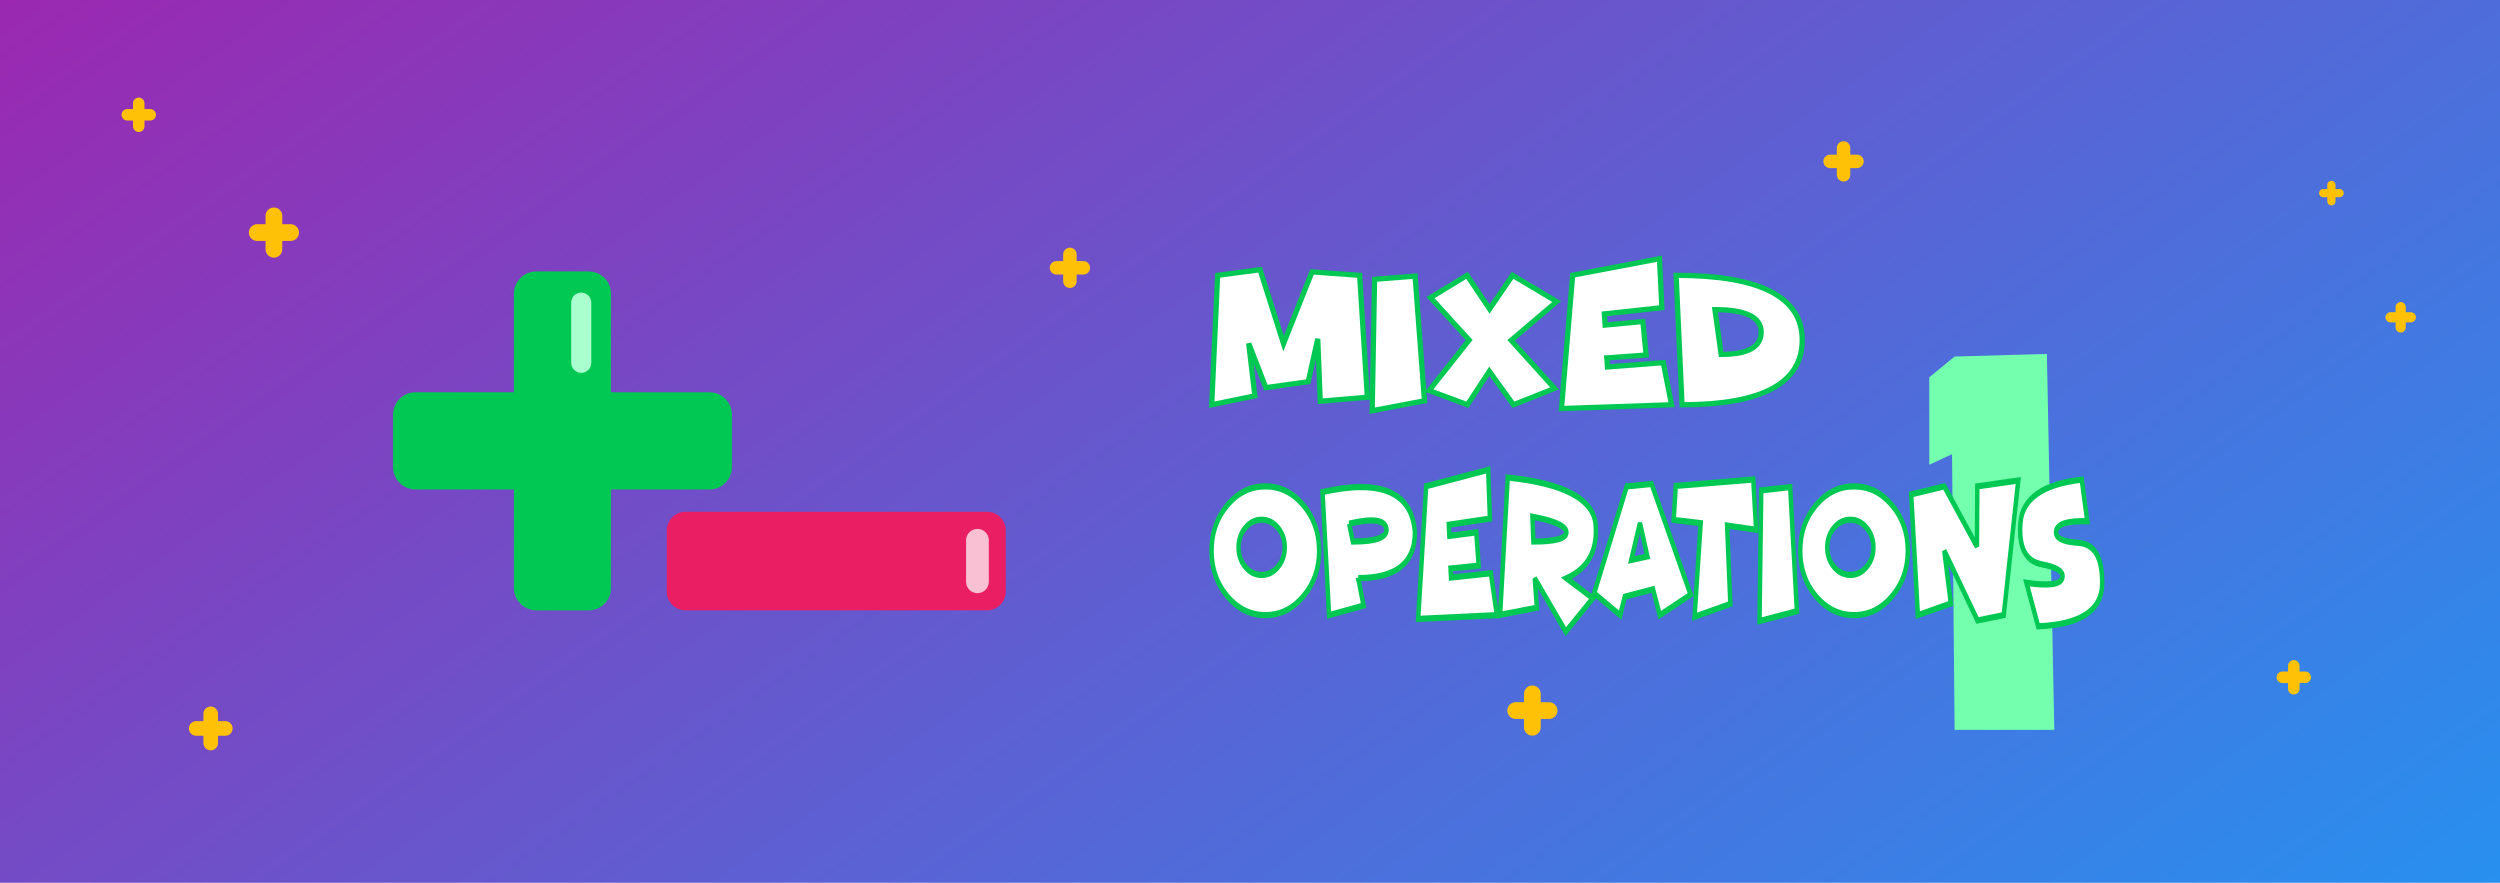
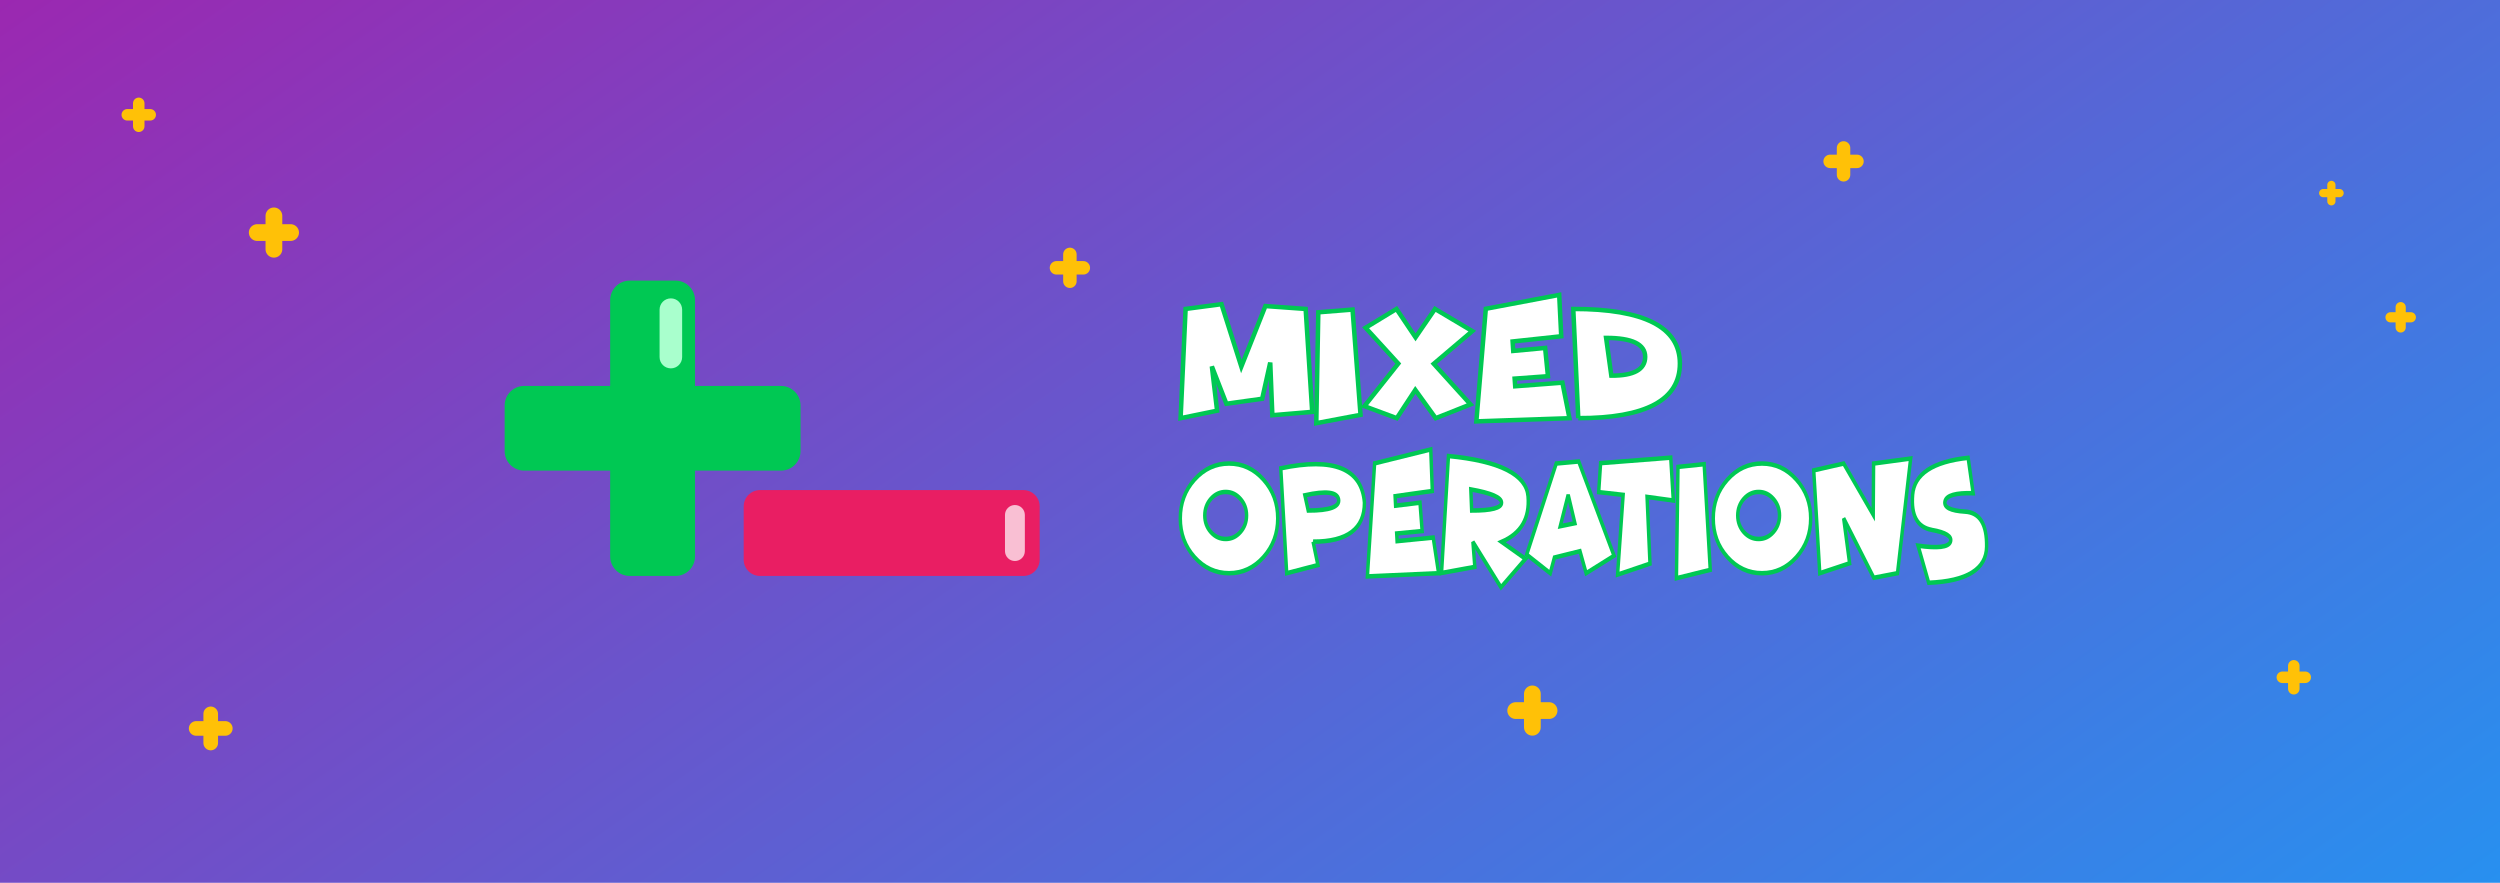
<svg xmlns="http://www.w3.org/2000/svg" width="187.325mm" height="66.146mm" version="1.1" viewBox="0 0 187.325 66.146">
  <defs>
    <linearGradient id="linearGradient70941" x1="80.037" x2="179.14" y1="-58.026" y2="83.426" gradientTransform="translate(-2.5476959e-4,2.6245117e-6)" gradientUnits="userSpaceOnUse">
      <stop stop-color="#9c27b0" offset="0" />
      <stop stop-color="#2196f3" offset="1" />
    </linearGradient>
  </defs>
  <polygon transform="matrix(3.496952,0,0,3.496952,110.3178,748.6757)" points="" fill="#f9eab0" />
  <polygon transform="matrix(1.744612,0,0,1.741696,118.5171,115.0701)" points="" fill="#f9eab0" />
  <rect y="-1.4210855e-14" width="187.325" height="66.146" fill="url(#linearGradient70941)" />
  <g fill="none" stroke="#ffc107" stroke-linecap="round" stroke-linejoin="round" stroke-width="2.646">
    <g transform="matrix(.4743171 0 0 .4743171 -6.308365 24.14394)">
      <path d="m56.571-16.801v5.275" />
      <path d="m59.209-14.163h-5.275" />
    </g>
    <g transform="matrix(.4743171 0 0 .4743171 87.98796 59.96158)">
      <path d="m56.571-16.801v5.275" />
      <path d="m59.209-14.163h-5.275" />
    </g>
    <g transform="matrix(.3814062 0 0 .3814062 116.5605 17.49344)">
      <path d="m56.571-16.801v5.275" />
      <path d="m59.209-14.163h-5.275" />
    </g>
    <g transform="matrix(.3814062 0 0 .3814062 58.5907 25.47027)">
      <path d="m56.571-16.801v5.275" />
      <path d="m59.209-14.163h-5.275" />
    </g>
    <g transform="matrix(.4141847 0 0 .4141847 -7.641333 60.4478)">
      <path d="m56.571-16.801v5.275" />
      <path d="m59.209-14.163h-5.275" />
    </g>
    <g transform="matrix(.3256596 0 0 .3256596 153.4508 55.36128)">
      <path d="m56.571-16.801v5.275" />
      <path d="m59.209-14.163h-5.275" />
    </g>
    <g transform="matrix(.2327486 0 0 .2327486 161.5237 17.76611)">
      <path d="m56.571-16.801v5.275" />
      <path d="m59.209-14.163h-5.275" />
    </g>
    <g transform="matrix(.2884952 0 0 .2884952 163.5622 27.86121)">
      <path d="m56.571-16.801v5.275" />
      <path d="m59.209-14.163h-5.275" />
    </g>
    <g transform="matrix(.3256596 0 0 .3256596 -8.026728 13.21471)">
      <path d="m56.571-16.801v5.275" />
      <path d="m59.209-14.163h-5.275" />
    </g>
  </g>
-   <g transform="matrix(.4954823 0 0 .4954825 28.11432 11.4035)">
-     <g fill="#73ffad" style="font-feature-settings:normal;font-variant-caps:normal;font-variant-ligatures:normal;font-variant-numeric:normal" aria-label="1">
-       <path d="m252.802 30.51-13.953 0.388-3.833 3.144v13.221l3.445-1.593 0.388 41.686h15.072z" fill="#73ffad" stroke-width=".265" style="font-feature-settings:normal;font-variant-caps:normal;font-variant-ligatures:normal;font-variant-numeric:normal" />
-     </g>
-     <g transform="matrix(1.623049,0,0,1.623049,78.36863,-244.1351)" fill="#fff" stroke="#00c853" stroke-width=".489" style="font-feature-settings:normal;font-variant-caps:normal;font-variant-ligatures:normal;font-variant-numeric:normal" aria-label="MIXED">
-       <path d="m43.437 161.892 0.723 11.36-4.392 0.37-0.233-5.814-0.887 3.996-3.945 0.551-1.602-4.125 0.577 4.892-4.022 0.827 0.551-12.058 3.953-0.525 2.188 6.89 2.653-6.683z" style="font-feature-settings:normal;font-variant-caps:normal;font-variant-ligatures:normal;font-variant-numeric:normal" />
-       <path d="m48.604 161.961 0.878 11.619-4.875 0.922 0.224-12.239z" style="font-feature-settings:normal;font-variant-caps:normal;font-variant-ligatures:normal;font-variant-numeric:normal" />
-       <path d="m53.643 167.921-3.6-3.953 3.402-2.076 2.102 3.135 2.145-3.135 4.108 2.446-4.246 3.609 4.048 4.479-3.833 1.524-2.248-3.118-2.041 3.118-3.566-1.326z" style="font-feature-settings:normal;font-variant-caps:normal;font-variant-ligatures:normal;font-variant-numeric:normal" />
-       <path d="m71.376 160.341 0.224 4.565-5.357 0.577 0.069 1.042 3.514-0.327 0.31 3.118-3.669 0.267 0.06 0.844 5.202-0.396 0.775 3.919-10.258 0.353 1.042-12.428z" style="font-feature-settings:normal;font-variant-caps:normal;font-variant-ligatures:normal;font-variant-numeric:normal" />
-       <path d="m73.478 173.95-0.551-12.058q11.748 0 11.748 6.029 0 6.029-11.197 6.029zm3.066-8.863 0.577 4.169q3.729 0.017 3.729-2.076 0-2.093-4.306-2.093z" style="font-feature-settings:normal;font-variant-caps:normal;font-variant-ligatures:normal;font-variant-numeric:normal" />
-     </g>
-     <g transform="matrix(1.159782,0,0,1.614629,127.5209,-235.9706)" fill="#fff" stroke="#00c853" stroke-width=".58" style="font-feature-settings:normal;font-variant-caps:normal;font-variant-ligatures:normal;font-variant-numeric:normal" aria-label="operations">
-       <path d="m6.121 189.503q-2.911 0-4.97-1.766-2.05-1.766-2.05-4.263 0-2.498 2.05-4.263 2.058-1.766 4.97-1.766 2.902 0 4.952 1.766 2.058 1.766 2.058 4.263 0 2.498-2.058 4.263-2.05 1.766-4.952 1.766zm-0.482-3.764q1.24 0 2.119-0.758 0.887-0.758 0.887-1.826t-0.887-1.826q-0.878-0.758-2.119-0.758-1.249 0-2.136 0.758-0.878 0.758-0.878 1.826t0.878 1.826q0.887 0.758 2.136 0.758z" style="font-feature-settings:normal;font-variant-caps:normal;font-variant-ligatures:normal;font-variant-numeric:normal" />
-       <path d="m18.222 186.032 0.698 2.575-4.496 0.896-0.853-11.532q11.472-1.852 12.049 3.781 0 4.306-7.398 4.281zm-1.18-5.099 0.482 1.679q4.651 0 4.375-1.223t-4.858-0.456z" style="font-feature-settings:normal;font-variant-caps:normal;font-variant-ligatures:normal;font-variant-numeric:normal" />
-       <path d="m35.172 175.895 0.224 4.565-5.357 0.577 0.069 1.042 3.514-0.327 0.31 3.118-3.669 0.267 0.06 0.844 5.202-0.396 0.775 3.919-10.258 0.353 1.042-12.428z" style="font-feature-settings:normal;font-variant-caps:normal;font-variant-ligatures:normal;font-variant-numeric:normal" />
-       <path d="m40.943 180.287 0.121 2.325q4.306 0 4.306-0.861 0-0.861-4.427-1.464zm0.577 8.518-4.797 0.672 0.999-12.859q11.093 0.827 11.464 4.444 0.379 3.609-3.815 4.995l3.445 1.869-3.531 3.126-4.039-4.995z" style="font-feature-settings:normal;font-variant-caps:normal;font-variant-ligatures:normal;font-variant-numeric:normal" />
-       <path d="m52.983 187.78-0.603 1.723-3.393-2.05 4.255-10.008 3.238-0.224 5.09 10.361-4.022 1.921-0.887-2.42zm2.946-3.772-0.965-3.118-1.137 3.445z" style="font-feature-settings:normal;font-variant-caps:normal;font-variant-ligatures:normal;font-variant-numeric:normal" />
-       <path d="m66.324 181.114 0.422 7.338-4.668 1.206 0.801-8.768-3.523-0.301 0.276-3.187 10.103-0.603 0.37 4.711z" style="font-feature-settings:normal;font-variant-caps:normal;font-variant-ligatures:normal;font-variant-numeric:normal" />
-       <path d="m74.549 177.514 0.878 11.619-4.875 0.922 0.224-12.239z" style="font-feature-settings:normal;font-variant-caps:normal;font-variant-ligatures:normal;font-variant-numeric:normal" />
-       <path d="m82.878 189.503q-2.911 0-4.97-1.766-2.05-1.766-2.05-4.263 0-2.498 2.05-4.263 2.058-1.766 4.97-1.766 2.902 0 4.952 1.766 2.058 1.766 2.058 4.263 0 2.498-2.058 4.263-2.05 1.766-4.952 1.766zm-0.482-3.764q1.24 0 2.119-0.758 0.887-0.758 0.887-1.826t-0.887-1.826q-0.878-0.758-2.119-0.758-1.249 0-2.136 0.758-0.878 0.758-0.878 1.826t0.878 1.826q0.887 0.758 2.136 0.758z" style="font-feature-settings:normal;font-variant-caps:normal;font-variant-ligatures:normal;font-variant-numeric:normal" />
-       <path d="m94.643 183.474 0.853 4.935-4.298 1.094-0.87-11.309 4.315-0.749 4.255 5.633 0.052-5.633 5.34-0.551-1.895 12.609-3.419 0.5z" style="font-feature-settings:normal;font-variant-caps:normal;font-variant-ligatures:normal;font-variant-numeric:normal" />
-       <path d="m107.321 184.74q-3.109-0.439-2.747-3.867 0.362-3.428 7.993-4.057l0.723 3.893q-3.781-0.086-4.057 0.896-0.276 0.982 2.894 1.128 3.169 0.146 3.101 3.858-0.069 3.712-8.346 3.962l-1.524-4.074q4.237 0.456 4.659-0.422 0.422-0.887-2.696-1.318z" style="font-feature-settings:normal;font-variant-caps:normal;font-variant-ligatures:normal;font-variant-numeric:normal" />
-     </g>
-     <rect x=".114" y=".114" width="264.355" height="87.084" ry="3.035" opacity="0" stroke-width=".228" />
-     <g transform="translate(20.91461,124.1296)" fill="#f9eab0">
+   <g transform="matrix(.425 0 0 .4242424 37.50479 14.56329)">
+     <g transform="translate(13.38869,-191.5303)" fill="#f9eab0">
      <g transform="translate(-4.320987,-13.02188)">
        <polygon transform="matrix(3.496952,0,0,3.496952,113.2776,365.731)" points="" />
        <polygon transform="matrix(3.496952,0,0,3.496952,342.5957,411.5249)" points="" />
        <polygon transform="matrix(3.496952,0,0,3.496952,289.5312,373.1789)" points="" />
        <polygon transform="matrix(3.496952,0,0,3.496952,300.0129,440.2054)" points="" />
      </g>
      <polygon transform="matrix(3.496952,0,0,3.496952,287.0003,421.6535)" points="" />
      <polygon transform="matrix(3.496952,0,0,3.496952,303.0155,430.5806)" points="" />
      <polygon transform="matrix(3.496952,0,0,3.496952,329.4708,438.0721)" points="" />
      <polygon transform="matrix(3.496952,0,0,3.496952,294.3196,398.1656)" points="" />
      <g transform="translate(300.0781,58.64422)">
        <polygon transform="matrix(3.496952,0,0,3.496952,454.538,116.9743)" points="" />
        <polygon transform="matrix(9.106171,0,0,9.093079,1282.458,1088.958)" points="" />
        <polygon transform="matrix(3.496952,0,0,3.496952,828.5701,-535.6805)" points="" />
        <polygon transform="matrix(3.496952,0,0,3.496952,-1847.954,290.9635)" points="" />
      </g>
    </g>
-     <g transform="translate(-343.8569,165.8526)" letter-spacing="0px" word-spacing="0px">
+     <g transform="translate(-351.3829,-149.8073)" letter-spacing="0px" word-spacing="0px">
      <text x="-1222.398" y="-173.371" font-family="sans-serif" font-size="10.583px" stroke-width=".265" style="line-height:1.25" xml:space="preserve">
        <tspan x="-1222.398" y="-164.007" stroke-width=".265" />
      </text>
      <text x="-2245.128" y="-126.308" font-family="'SC Gum Kids'" font-size="266.972px" stroke-width=".801" style="font-feature-settings:normal;font-variant-caps:normal;font-variant-ligatures:normal;font-variant-numeric:normal;line-height:1.25" xml:space="preserve">
        <tspan x="-2245.128" y="114.676" font-family="'SC Gum Kids'" font-size="266.972px" stroke-width=".801" style="font-feature-settings:normal;font-variant-caps:normal;font-variant-ligatures:normal;font-variant-numeric:normal" />
      </text>
      <text x="912.074" y="386.359" font-family="sans-serif" font-size="10.583px" stroke-width=".265" style="line-height:1.25" xml:space="preserve">
        <tspan x="912.074" y="395.723" stroke-width=".265" />
      </text>
    </g>
-     <polygon transform="matrix(3.496952,0,0,3.496952,-1523.83,508.3269)" points="" fill="#f9eab0" />
-     <g transform="translate(320.9927,182.7738)" letter-spacing="0px" word-spacing="0px">
+     <polygon transform="matrix(3.496952,0,0,3.496952,-1531.356,192.667)" points="" fill="#f9eab0" />
+     <g transform="translate(313.4668,-132.8861)" letter-spacing="0px" word-spacing="0px">
      <text x="-1884.117" y="-155.702" font-family="sans-serif" font-size="10.583px" stroke-width=".265" style="line-height:1.25" xml:space="preserve">
        <tspan x="-1884.117" y="-146.339" stroke-width=".265" />
      </text>
      <text x="-2906.846" y="-108.64" font-family="'SC Gum Kids'" font-size="266.972px" stroke-width=".801" style="font-feature-settings:normal;font-variant-caps:normal;font-variant-ligatures:normal;font-variant-numeric:normal;line-height:1.25" xml:space="preserve">
        <tspan x="-2906.846" y="132.344" font-family="'SC Gum Kids'" font-size="266.972px" stroke-width=".801" style="font-feature-settings:normal;font-variant-caps:normal;font-variant-ligatures:normal;font-variant-numeric:normal" />
      </text>
      <text x="250.356" y="404.027" font-family="sans-serif" font-size="10.583px" stroke-width=".265" style="line-height:1.25" xml:space="preserve">
        <tspan x="250.356" y="413.391" stroke-width=".265" />
      </text>
    </g>
-     <polygon transform="matrix(3.496952,0,0,3.496952,-1674.515,479.5954)" points="" fill="#f9eab0" />
-     <g transform="translate(320.9927,182.7738)" letter-spacing="0px" word-spacing="0px">
+     <polygon transform="matrix(3.496952,0,0,3.496952,-1682.041,163.9355)" points="" fill="#f9eab0" />
+     <g transform="translate(313.4668,-132.8861)" letter-spacing="0px" word-spacing="0px">
      <text x="-2034.801" y="-184.434" font-family="sans-serif" font-size="10.583px" stroke-width=".265" style="line-height:1.25" xml:space="preserve">
        <tspan x="-2034.801" y="-175.07" stroke-width=".265" />
      </text>
      <text x="-3057.531" y="-137.371" font-family="'SC Gum Kids'" font-size="266.972px" stroke-width=".801" style="font-feature-settings:normal;font-variant-caps:normal;font-variant-ligatures:normal;font-variant-numeric:normal;line-height:1.25" xml:space="preserve">
        <tspan x="-3057.531" y="103.613" font-family="'SC Gum Kids'" font-size="266.972px" stroke-width=".801" style="font-feature-settings:normal;font-variant-caps:normal;font-variant-ligatures:normal;font-variant-numeric:normal" />
      </text>
      <text x="99.671" y="375.296" font-family="sans-serif" font-size="10.583px" stroke-width=".265" style="line-height:1.25" xml:space="preserve">
        <tspan x="99.671" y="384.66" stroke-width=".265" />
      </text>
    </g>
-     <polygon transform="matrix(3.496952,0,0,3.496952,-1674.271,533.8328)" points="" fill="#f9eab0" />
-     <g transform="translate(309.0945,-199.9355)" letter-spacing="0px" word-spacing="0px">
+     <polygon transform="matrix(3.496952,0,0,3.496952,-1681.796,218.1729)" points="" fill="#f9eab0" />
+     <g transform="translate(301.5685,-515.5953)" letter-spacing="0px" word-spacing="0px">
      <text x="-2022.659" y="252.513" font-family="sans-serif" font-size="10.583px" stroke-width=".265" style="line-height:1.25" xml:space="preserve">
        <tspan x="-2022.659" y="261.877" stroke-width=".265" />
      </text>
      <text x="-3045.389" y="299.575" font-family="'SC Gum Kids'" font-size="266.972px" stroke-width=".801" style="font-feature-settings:normal;font-variant-caps:normal;font-variant-ligatures:normal;font-variant-numeric:normal;line-height:1.25" xml:space="preserve">
        <tspan x="-3045.389" y="540.559" font-family="'SC Gum Kids'" font-size="266.972px" stroke-width=".801" style="font-feature-settings:normal;font-variant-caps:normal;font-variant-ligatures:normal;font-variant-numeric:normal" />
      </text>
      <text x="111.814" y="812.242" font-family="sans-serif" font-size="10.583px" stroke-width=".265" style="line-height:1.25" xml:space="preserve">
        <tspan x="111.814" y="821.606" stroke-width=".265" />
      </text>
    </g>
-     <polygon transform="matrix(3.496952,0,0,3.496952,-1825.42,481.8327)" points="" fill="#f9eab0" />
-     <g transform="translate(320.9927,182.7738)" letter-spacing="0px" word-spacing="0px">
+     <polygon transform="matrix(3.496952,0,0,3.496952,-1832.946,166.1728)" points="" fill="#f9eab0" />
+     <g transform="translate(313.4668,-132.8861)" letter-spacing="0px" word-spacing="0px">
      <text x="-2185.707" y="-182.197" font-family="sans-serif" font-size="10.583px" stroke-width=".265" style="line-height:1.25" xml:space="preserve">
        <tspan x="-2185.707" y="-172.833" stroke-width=".265" />
      </text>
      <text x="-3208.436" y="-135.134" font-family="'SC Gum Kids'" font-size="266.972px" stroke-width=".801" style="font-feature-settings:normal;font-variant-caps:normal;font-variant-ligatures:normal;font-variant-numeric:normal;line-height:1.25" xml:space="preserve">
        <tspan x="-3208.436" y="105.85" font-family="'SC Gum Kids'" font-size="266.972px" stroke-width=".801" style="font-feature-settings:normal;font-variant-caps:normal;font-variant-ligatures:normal;font-variant-numeric:normal" />
      </text>
      <text x="-51.234" y="377.533" font-family="sans-serif" font-size="10.583px" stroke-width=".265" style="line-height:1.25" xml:space="preserve">
        <tspan x="-51.234" y="386.897" stroke-width=".265" />
      </text>
    </g>
-     <polygon transform="matrix(3.496952,0,0,3.496952,-1820.555,545.135)" points="" fill="#f9eab0" />
-     <g transform="translate(320.9927,182.7738)" letter-spacing="0px" word-spacing="0px">
+     <polygon transform="matrix(3.496952,0,0,3.496952,-1828.081,229.4751)" points="" fill="#f9eab0" />
+     <g transform="translate(313.4668,-132.8861)" letter-spacing="0px" word-spacing="0px">
      <text x="-2180.842" y="-118.894" font-family="sans-serif" font-size="10.583px" stroke-width=".265" style="line-height:1.25" xml:space="preserve">
        <tspan x="-2180.842" y="-109.531" stroke-width=".265" />
      </text>
      <text x="-3203.572" y="-71.832" font-family="'SC Gum Kids'" font-size="266.972px" stroke-width=".801" style="font-feature-settings:normal;font-variant-caps:normal;font-variant-ligatures:normal;font-variant-numeric:normal;line-height:1.25" xml:space="preserve">
        <tspan x="-3203.572" y="169.152" font-family="'SC Gum Kids'" font-size="266.972px" stroke-width=".801" style="font-feature-settings:normal;font-variant-caps:normal;font-variant-ligatures:normal;font-variant-numeric:normal" />
      </text>
      <text x="-46.369" y="440.835" font-family="sans-serif" font-size="10.583px" stroke-width=".265" style="line-height:1.25" xml:space="preserve">
        <tspan x="-46.369" y="450.199" stroke-width=".265" />
      </text>
    </g>
-     <polygon transform="matrix(3.496952,0,0,3.496952,-1526.961,1480.42)" points="" fill="#f9eab0" />
-     <g transform="translate(320.9927,182.7738)" letter-spacing="0px" word-spacing="0px">
+     <polygon transform="matrix(3.496952,0,0,3.496952,-1534.487,1164.76)" points="" fill="#f9eab0" />
+     <g transform="translate(313.4668,-132.8861)" letter-spacing="0px" word-spacing="0px">
      <text x="-1887.248" y="816.39" font-family="sans-serif" font-size="10.583px" stroke-width=".265" style="line-height:1.25" xml:space="preserve">
        <tspan x="-1887.248" y="825.754" stroke-width=".265" />
      </text>
      <text x="-2909.978" y="863.453" font-family="'SC Gum Kids'" font-size="266.972px" stroke-width=".801" style="font-feature-settings:normal;font-variant-caps:normal;font-variant-ligatures:normal;font-variant-numeric:normal;line-height:1.25" xml:space="preserve">
        <tspan x="-2909.978" y="1104.437" font-family="'SC Gum Kids'" font-size="266.972px" stroke-width=".801" style="font-feature-settings:normal;font-variant-caps:normal;font-variant-ligatures:normal;font-variant-numeric:normal" />
      </text>
      <text x="247.225" y="1376.12" font-family="sans-serif" font-size="10.583px" stroke-width=".265" style="line-height:1.25" xml:space="preserve">
        <tspan x="247.225" y="1385.484" stroke-width=".265" />
      </text>
    </g>
-     <polygon transform="matrix(3.496952,0,0,3.496952,-1523.83,1515.009)" points="" fill="#f9eab0" />
-     <g transform="translate(320.9927,182.7738)" letter-spacing="0px" word-spacing="0px">
+     <polygon transform="matrix(3.496952,0,0,3.496952,-1531.356,1199.349)" points="" fill="#f9eab0" />
+     <g transform="translate(313.4668,-132.8861)" letter-spacing="0px" word-spacing="0px">
      <text x="-1884.117" y="850.98" font-family="sans-serif" font-size="10.583px" stroke-width=".265" style="line-height:1.25" xml:space="preserve">
        <tspan x="-1884.117" y="860.344" stroke-width=".265" />
      </text>
      <text x="-2906.846" y="898.042" font-family="'SC Gum Kids'" font-size="266.972px" stroke-width=".801" style="font-feature-settings:normal;font-variant-caps:normal;font-variant-ligatures:normal;font-variant-numeric:normal;line-height:1.25" xml:space="preserve">
        <tspan x="-2906.846" y="1139.027" font-family="'SC Gum Kids'" font-size="266.972px" stroke-width=".801" style="font-feature-settings:normal;font-variant-caps:normal;font-variant-ligatures:normal;font-variant-numeric:normal" />
      </text>
      <text x="250.356" y="1410.709" font-family="sans-serif" font-size="10.583px" stroke-width=".265" style="line-height:1.25" xml:space="preserve">
        <tspan x="250.356" y="1420.073" stroke-width=".265" />
      </text>
    </g>
-     <polygon transform="matrix(3.496952,0,0,3.496952,-1674.515,1486.278)" points="" fill="#f9eab0" />
-     <g transform="translate(320.9927,182.7738)" letter-spacing="0px" word-spacing="0px">
+     <polygon transform="matrix(3.496952,0,0,3.496952,-1682.041,1170.618)" points="" fill="#f9eab0" />
+     <g transform="translate(313.4668,-132.8861)" letter-spacing="0px" word-spacing="0px">
      <text x="-2034.801" y="822.248" font-family="sans-serif" font-size="10.583px" stroke-width=".265" style="line-height:1.25" xml:space="preserve">
        <tspan x="-2034.801" y="831.612" stroke-width=".265" />
      </text>
      <text x="-3057.531" y="869.311" font-family="'SC Gum Kids'" font-size="266.972px" stroke-width=".801" style="font-feature-settings:normal;font-variant-caps:normal;font-variant-ligatures:normal;font-variant-numeric:normal;line-height:1.25" xml:space="preserve">
        <tspan x="-3057.531" y="1110.295" font-family="'SC Gum Kids'" font-size="266.972px" stroke-width=".801" style="font-feature-settings:normal;font-variant-caps:normal;font-variant-ligatures:normal;font-variant-numeric:normal" />
      </text>
      <text x="99.671" y="1381.978" font-family="sans-serif" font-size="10.583px" stroke-width=".265" style="line-height:1.25" xml:space="preserve">
        <tspan x="99.671" y="1391.342" stroke-width=".265" />
      </text>
    </g>
-     <polygon transform="matrix(3.496952,0,0,3.496952,-1674.271,1540.515)" points="" fill="#f9eab0" />
-     <g transform="translate(309.0945,806.7469)" letter-spacing="0px" word-spacing="0px">
+     <polygon transform="matrix(3.496952,0,0,3.496952,-1681.796,1224.855)" points="" fill="#f9eab0" />
+     <g transform="translate(301.5685,491.087)" letter-spacing="0px" word-spacing="0px">
      <text x="-2022.659" y="252.513" font-family="sans-serif" font-size="10.583px" stroke-width=".265" style="line-height:1.25" xml:space="preserve">
        <tspan x="-2022.659" y="261.877" stroke-width=".265" />
      </text>
      <text x="-3045.389" y="299.575" font-family="'SC Gum Kids'" font-size="266.972px" stroke-width=".801" style="font-feature-settings:normal;font-variant-caps:normal;font-variant-ligatures:normal;font-variant-numeric:normal;line-height:1.25" xml:space="preserve">
        <tspan x="-3045.389" y="540.559" font-family="'SC Gum Kids'" font-size="266.972px" stroke-width=".801" style="font-feature-settings:normal;font-variant-caps:normal;font-variant-ligatures:normal;font-variant-numeric:normal" />
      </text>
      <text x="111.814" y="812.242" font-family="sans-serif" font-size="10.583px" stroke-width=".265" style="line-height:1.25" xml:space="preserve">
        <tspan x="111.814" y="821.606" stroke-width=".265" />
      </text>
    </g>
-     <polygon transform="matrix(3.496952,0,0,3.496952,-1825.42,1488.515)" points="" fill="#f9eab0" />
-     <g transform="translate(320.9927,182.7738)" letter-spacing="0px" word-spacing="0px">
+     <polygon transform="matrix(3.496952,0,0,3.496952,-1832.946,1172.855)" points="" fill="#f9eab0" />
+     <g transform="translate(313.4668,-132.8861)" letter-spacing="0px" word-spacing="0px">
      <text x="-2185.707" y="824.486" font-family="sans-serif" font-size="10.583px" stroke-width=".265" style="line-height:1.25" xml:space="preserve">
        <tspan x="-2185.707" y="833.849" stroke-width=".265" />
      </text>
      <text x="-3208.436" y="871.548" font-family="'SC Gum Kids'" font-size="266.972px" stroke-width=".801" style="font-feature-settings:normal;font-variant-caps:normal;font-variant-ligatures:normal;font-variant-numeric:normal;line-height:1.25" xml:space="preserve">
        <tspan x="-3208.436" y="1112.532" font-family="'SC Gum Kids'" font-size="266.972px" stroke-width=".801" style="font-feature-settings:normal;font-variant-caps:normal;font-variant-ligatures:normal;font-variant-numeric:normal" />
      </text>
      <text x="-51.234" y="1384.215" font-family="sans-serif" font-size="10.583px" stroke-width=".265" style="line-height:1.25" xml:space="preserve">
        <tspan x="-51.234" y="1393.579" stroke-width=".265" />
      </text>
    </g>
-     <polygon transform="matrix(3.496952,0,0,3.496952,-1820.555,1551.817)" points="" fill="#f9eab0" />
-     <g transform="translate(954.2607,819.9045)" letter-spacing="0px" word-spacing="0px">
+     <polygon transform="matrix(3.496952,0,0,3.496952,-1828.081,1236.157)" points="" fill="#f9eab0" />
+     <g transform="translate(946.7348,504.2446)" letter-spacing="0px" word-spacing="0px">
      <text x="-2814.11" y="250.657" font-family="sans-serif" font-size="10.583px" stroke-width=".265" style="line-height:1.25" xml:space="preserve">
        <tspan x="-2814.11" y="260.021" stroke-width=".265" />
      </text>
      <text x="-3836.84" y="297.72" font-family="'SC Gum Kids'" font-size="266.972px" stroke-width=".801" style="font-feature-settings:normal;font-variant-caps:normal;font-variant-ligatures:normal;font-variant-numeric:normal;line-height:1.25" xml:space="preserve">
        <tspan x="-3836.84" y="538.704" font-family="'SC Gum Kids'" font-size="266.972px" stroke-width=".801" style="font-feature-settings:normal;font-variant-caps:normal;font-variant-ligatures:normal;font-variant-numeric:normal" />
      </text>
      <text x="-679.637" y="810.387" font-family="sans-serif" font-size="10.583px" stroke-width=".265" style="line-height:1.25" xml:space="preserve">
        <tspan x="-679.637" y="819.751" stroke-width=".265" />
      </text>
    </g>
-     <polygon transform="matrix(3.496952,0,0,3.496952,949.2915,683.2146)" points="" fill="#f9eab0" />
-     <polygon transform="matrix(3.496952,0,0,3.496952,178.8803,501.995)" points="" fill="#f9eab0" />
-     <g transform="matrix(.8420103 0 0 .8420103 -10.23719 -67.5087)">
-       <g transform="matrix(.1190174 0 0 .1190174 15.35982 101.5906)" fill="#00c853">
+     <polygon transform="matrix(3.496952,0,0,3.496952,941.7656,367.5547)" points="" fill="#f9eab0" />
+     <polygon transform="matrix(3.496952,0,0,3.496952,171.3544,186.3351)" points="" fill="#f9eab0" />
+     <g transform="translate(-7.525926,-315.6599)">
+       <rect x="7.526" y="315.66" width="264.583" height="87.312" opacity="0" stroke-width="6.813" />
+       <g transform="matrix(.1020119 0 0 .1020119 8.251135 330.8906)" fill="#00c853">
        <g fill="#00c853">
          <g fill="#00c853">
            <path d="m477.549 182.379h-148.531v-148.532c0-18.69-15.154-33.844-33.844-33.844h-78.954c-18.69 0-33.844 15.153-33.844 33.844v148.526h-148.532c-18.691 0-33.844 15.153-33.844 33.843v78.966c0 18.691 15.153 33.844 33.844 33.844h148.532v148.527c0 18.689 15.153 33.842 33.844 33.842h78.96c18.691 0 33.844-15.152 33.844-33.842v-148.527h148.533c18.689 0 33.842-15.152 33.842-33.844v-78.966c-6e-3 -18.69-15.153-33.837-33.85-33.837z" fill="#00c853" />
          </g>
        </g>
      </g>
-       <rect x="64.53" y="144.757" width="60.883" height="17.699" ry="3.363" fill="#e91e63" />
-       <rect x="47.359" y="105.384" width="3.606" height="14.424" ry="1.803" fill="#a9ffcd" />
-       <rect x="118.276" y="147.837" width="4.087" height="11.539" ry="2.043" fill="#f9bfd3" />
+       <rect x="50.396" y="367.889" width="52.184" height="15.17" ry="2.882" fill="#e91e63" stroke-width=".857" />
+       <rect x="35.567" y="334.031" width="3.978" height="12.363" ry="1.989" fill="#a9ffcd" stroke-width=".972" />
+       <rect x="96.463" y="370.529" width="3.503" height="9.89" ry="1.751" fill="#f9bfd3" stroke-width=".857" />
+       <g fill="#fff" stroke="#00c853" stroke-width=".794" style="font-feature-settings:normal;font-variant-caps:normal;font-variant-ligatures:normal;font-variant-numeric:normal" aria-label="mixed ">
+         <path d="m149.472 335.899 1.158 18.176-7.028 0.593-0.372-9.302-1.419 6.394-6.311 0.882-2.563-6.601 0.923 7.827-6.435 1.323 0.882-19.293 6.325-0.841 3.5 11.024 4.244-10.694z" style="font-feature-settings:normal;font-variant-caps:normal;font-variant-ligatures:normal;font-variant-numeric:normal" />
+         <path d="m157.741 336.009 1.406 18.59-7.8 1.474 0.358-19.582z" style="font-feature-settings:normal;font-variant-caps:normal;font-variant-ligatures:normal;font-variant-numeric:normal" />
+         <path d="m165.802 345.545-5.76-6.325 5.443-3.321 3.362 5.016 3.431-5.016 6.573 3.914-6.794 5.774 6.477 7.166-6.132 2.439-3.597-4.988-3.266 4.988-5.705-2.122z" style="font-feature-settings:normal;font-variant-caps:normal;font-variant-ligatures:normal;font-variant-numeric:normal" />
+         <path d="m194.176 333.418 0.358 7.304-8.571 0.923 0.11 1.667 5.622-0.524 0.496 4.989-5.87 0.427 0.097 1.35 8.323-0.634 1.24 6.27-16.412 0.565 1.667-19.885z" style="font-feature-settings:normal;font-variant-caps:normal;font-variant-ligatures:normal;font-variant-numeric:normal" />
+         <path d="m197.538 355.191-0.882-19.293q18.796 0 18.796 9.646 0 9.646-17.914 9.646zm4.906-14.18 0.923 6.67q5.967 0.028 5.967-3.321 0-3.349-6.89-3.349z" style="font-feature-settings:normal;font-variant-caps:normal;font-variant-ligatures:normal;font-variant-numeric:normal" />
+       </g>
+       <g transform="scale(.8729334 1.145563)" fill="#fff" stroke="#00c853" stroke-width=".696" style="font-feature-settings:normal;font-variant-caps:normal;font-variant-ligatures:normal;font-variant-numeric:normal" aria-label="operations">
+         <path d="m155.759 333.96q-4.082 0-6.969-2.476-2.875-2.476-2.875-5.979t2.875-5.979q2.887-2.476 6.969-2.476 4.07 0 6.945 2.476 2.887 2.476 2.887 5.979t-2.887 5.979q-2.875 2.476-6.945 2.476zm-0.676-5.278q1.739 0 2.971-1.063 1.244-1.063 1.244-2.561t-1.244-2.561q-1.232-1.063-2.971-1.063-1.751 0-2.995 1.063-1.232 1.063-1.232 2.561t1.232 2.561q1.244 1.063 2.995 1.063z" style="font-feature-settings:normal;font-variant-caps:normal;font-variant-ligatures:normal;font-variant-numeric:normal" />
+         <path d="m172.729 329.093 0.978 3.611-6.305 1.256-1.196-16.172q16.088-2.597 16.897 5.302 0 6.039-10.375 6.003zm-1.655-7.15 0.676 2.355q6.522 0 6.136-1.715-0.387-1.715-6.812-0.64z" style="font-feature-settings:normal;font-variant-caps:normal;font-variant-ligatures:normal;font-variant-numeric:normal" />
+         <path d="m196.499 314.877 0.314 6.401-7.513 0.809 0.097 1.461 4.928-0.459 0.435 4.372-5.145 0.374 0.085 1.184 7.295-0.556 1.087 5.495-14.385 0.495 1.461-17.429z" style="font-feature-settings:normal;font-variant-caps:normal;font-variant-ligatures:normal;font-variant-numeric:normal" />
+         <path d="m204.591 321.037 0.169 3.261q6.039 0 6.039-1.208t-6.208-2.053zm0.809 11.945-6.727 0.942 1.401-18.032q15.556 1.159 16.076 6.232 0.531 5.061-5.351 7.005l4.831 2.621-4.952 4.384-5.665-7.005z" style="font-feature-settings:normal;font-variant-caps:normal;font-variant-ligatures:normal;font-variant-numeric:normal" />
+         <path d="m221.476 331.544-0.845 2.416-4.759-2.875 5.967-14.035 4.541-0.314 7.138 14.53-5.64 2.693-1.244-3.394zm4.131-5.29-1.353-4.372-1.594 4.831z" style="font-feature-settings:normal;font-variant-caps:normal;font-variant-ligatures:normal;font-variant-numeric:normal" />
+         <path d="m240.185 322.196 0.592 10.29-6.546 1.691 1.123-12.295-4.94-0.423 0.387-4.469 14.167-0.845 0.519 6.607z" style="font-feature-settings:normal;font-variant-caps:normal;font-variant-ligatures:normal;font-variant-numeric:normal" />
+         <path d="m251.719 317.147 1.232 16.293-6.836 1.292 0.314-17.163z" style="font-feature-settings:normal;font-variant-caps:normal;font-variant-ligatures:normal;font-variant-numeric:normal" />
+         <path d="m263.399 333.96q-4.082 0-6.969-2.476-2.875-2.476-2.875-5.979t2.875-5.979q2.887-2.476 6.969-2.476 4.07 0 6.945 2.476 2.887 2.476 2.887 5.979t-2.887 5.979q-2.875 2.476-6.945 2.476zm-0.676-5.278q1.739 0 2.971-1.063 1.244-1.063 1.244-2.561t-1.244-2.561q-1.232-1.063-2.971-1.063-1.751 0-2.995 1.063-1.232 1.063-1.232 2.561t1.232 2.561q1.244 1.063 2.995 1.063z" style="font-feature-settings:normal;font-variant-caps:normal;font-variant-ligatures:normal;font-variant-numeric:normal" />
+         <path d="m279.897 325.505 1.196 6.921-6.027 1.534-1.22-15.858 6.051-1.051 5.967 7.899 0.072-7.899 7.488-0.773-2.657 17.682-4.795 0.701z" style="font-feature-settings:normal;font-variant-caps:normal;font-variant-ligatures:normal;font-variant-numeric:normal" />
+         <path d="m297.676 327.281q-4.36-0.616-3.853-5.423 0.507-4.807 11.208-5.689l1.015 5.459q-5.302-0.121-5.689 1.256-0.386 1.377 4.058 1.582t4.348 5.411q-0.097 5.206-11.704 5.556l-2.138-5.713q5.942 0.64 6.534-0.592 0.592-1.244-3.78-1.848z" style="font-feature-settings:normal;font-variant-caps:normal;font-variant-ligatures:normal;font-variant-numeric:normal" />
+       </g>
    </g>
  </g>
</svg>
